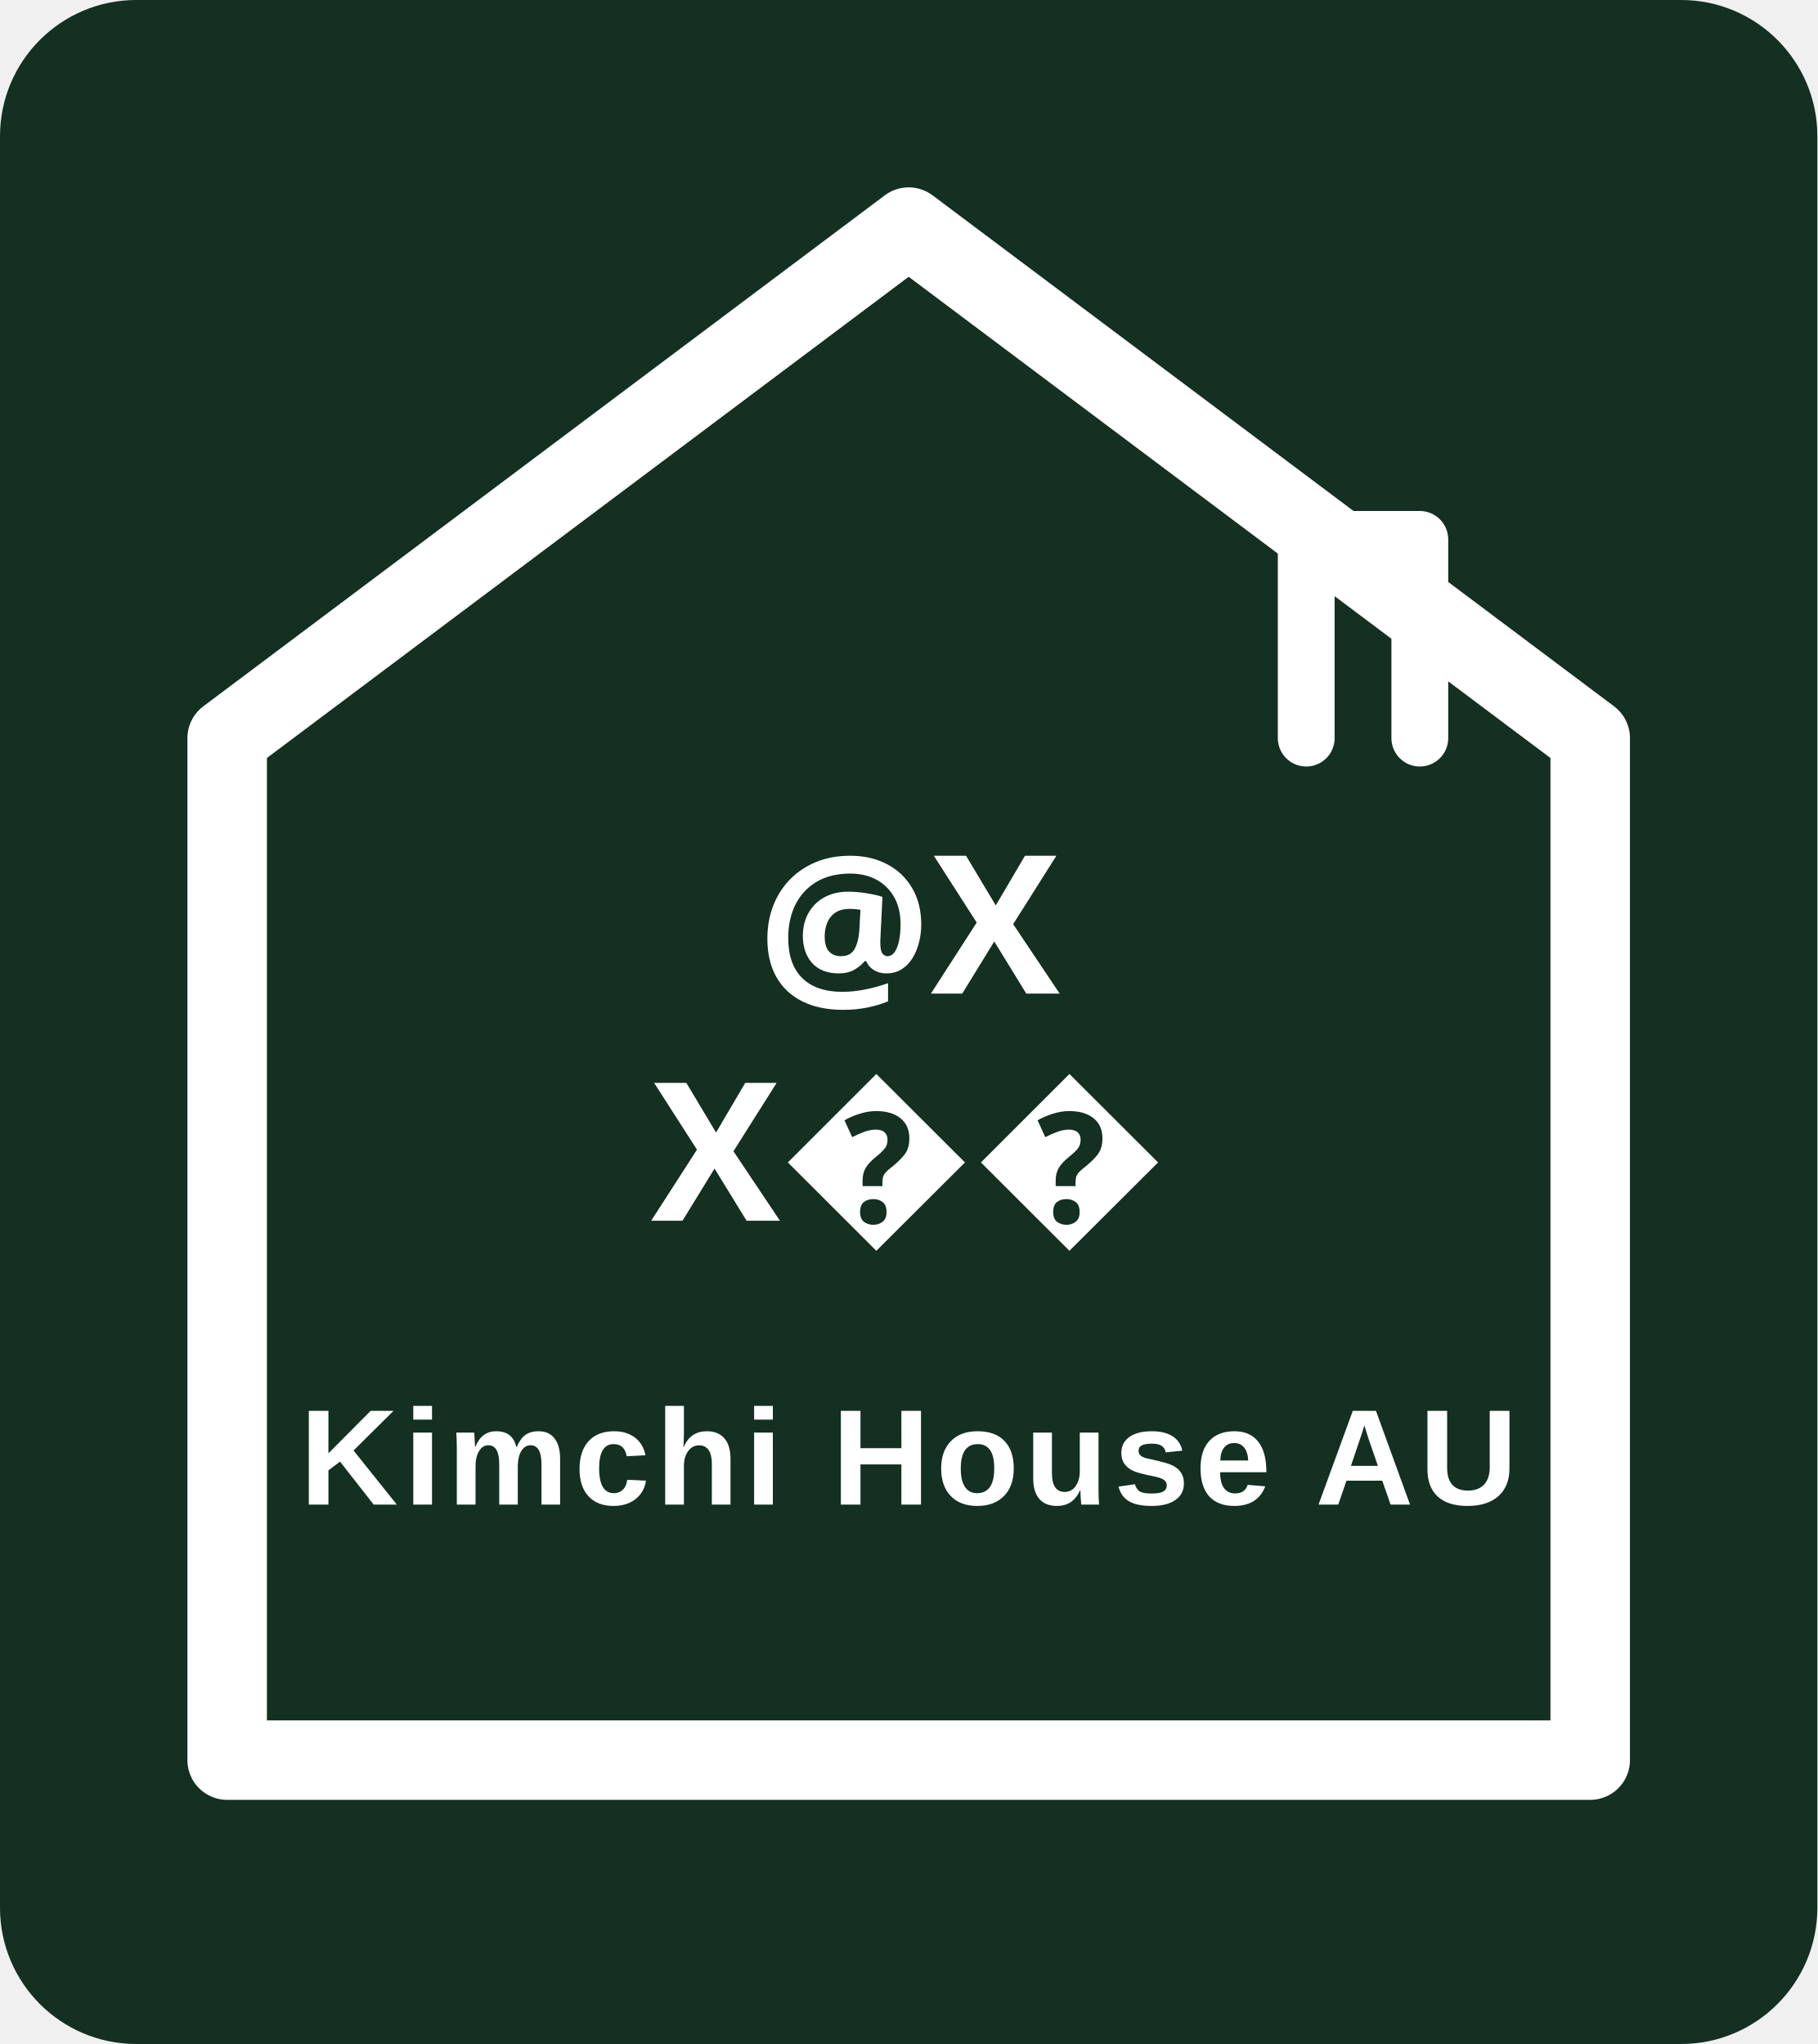
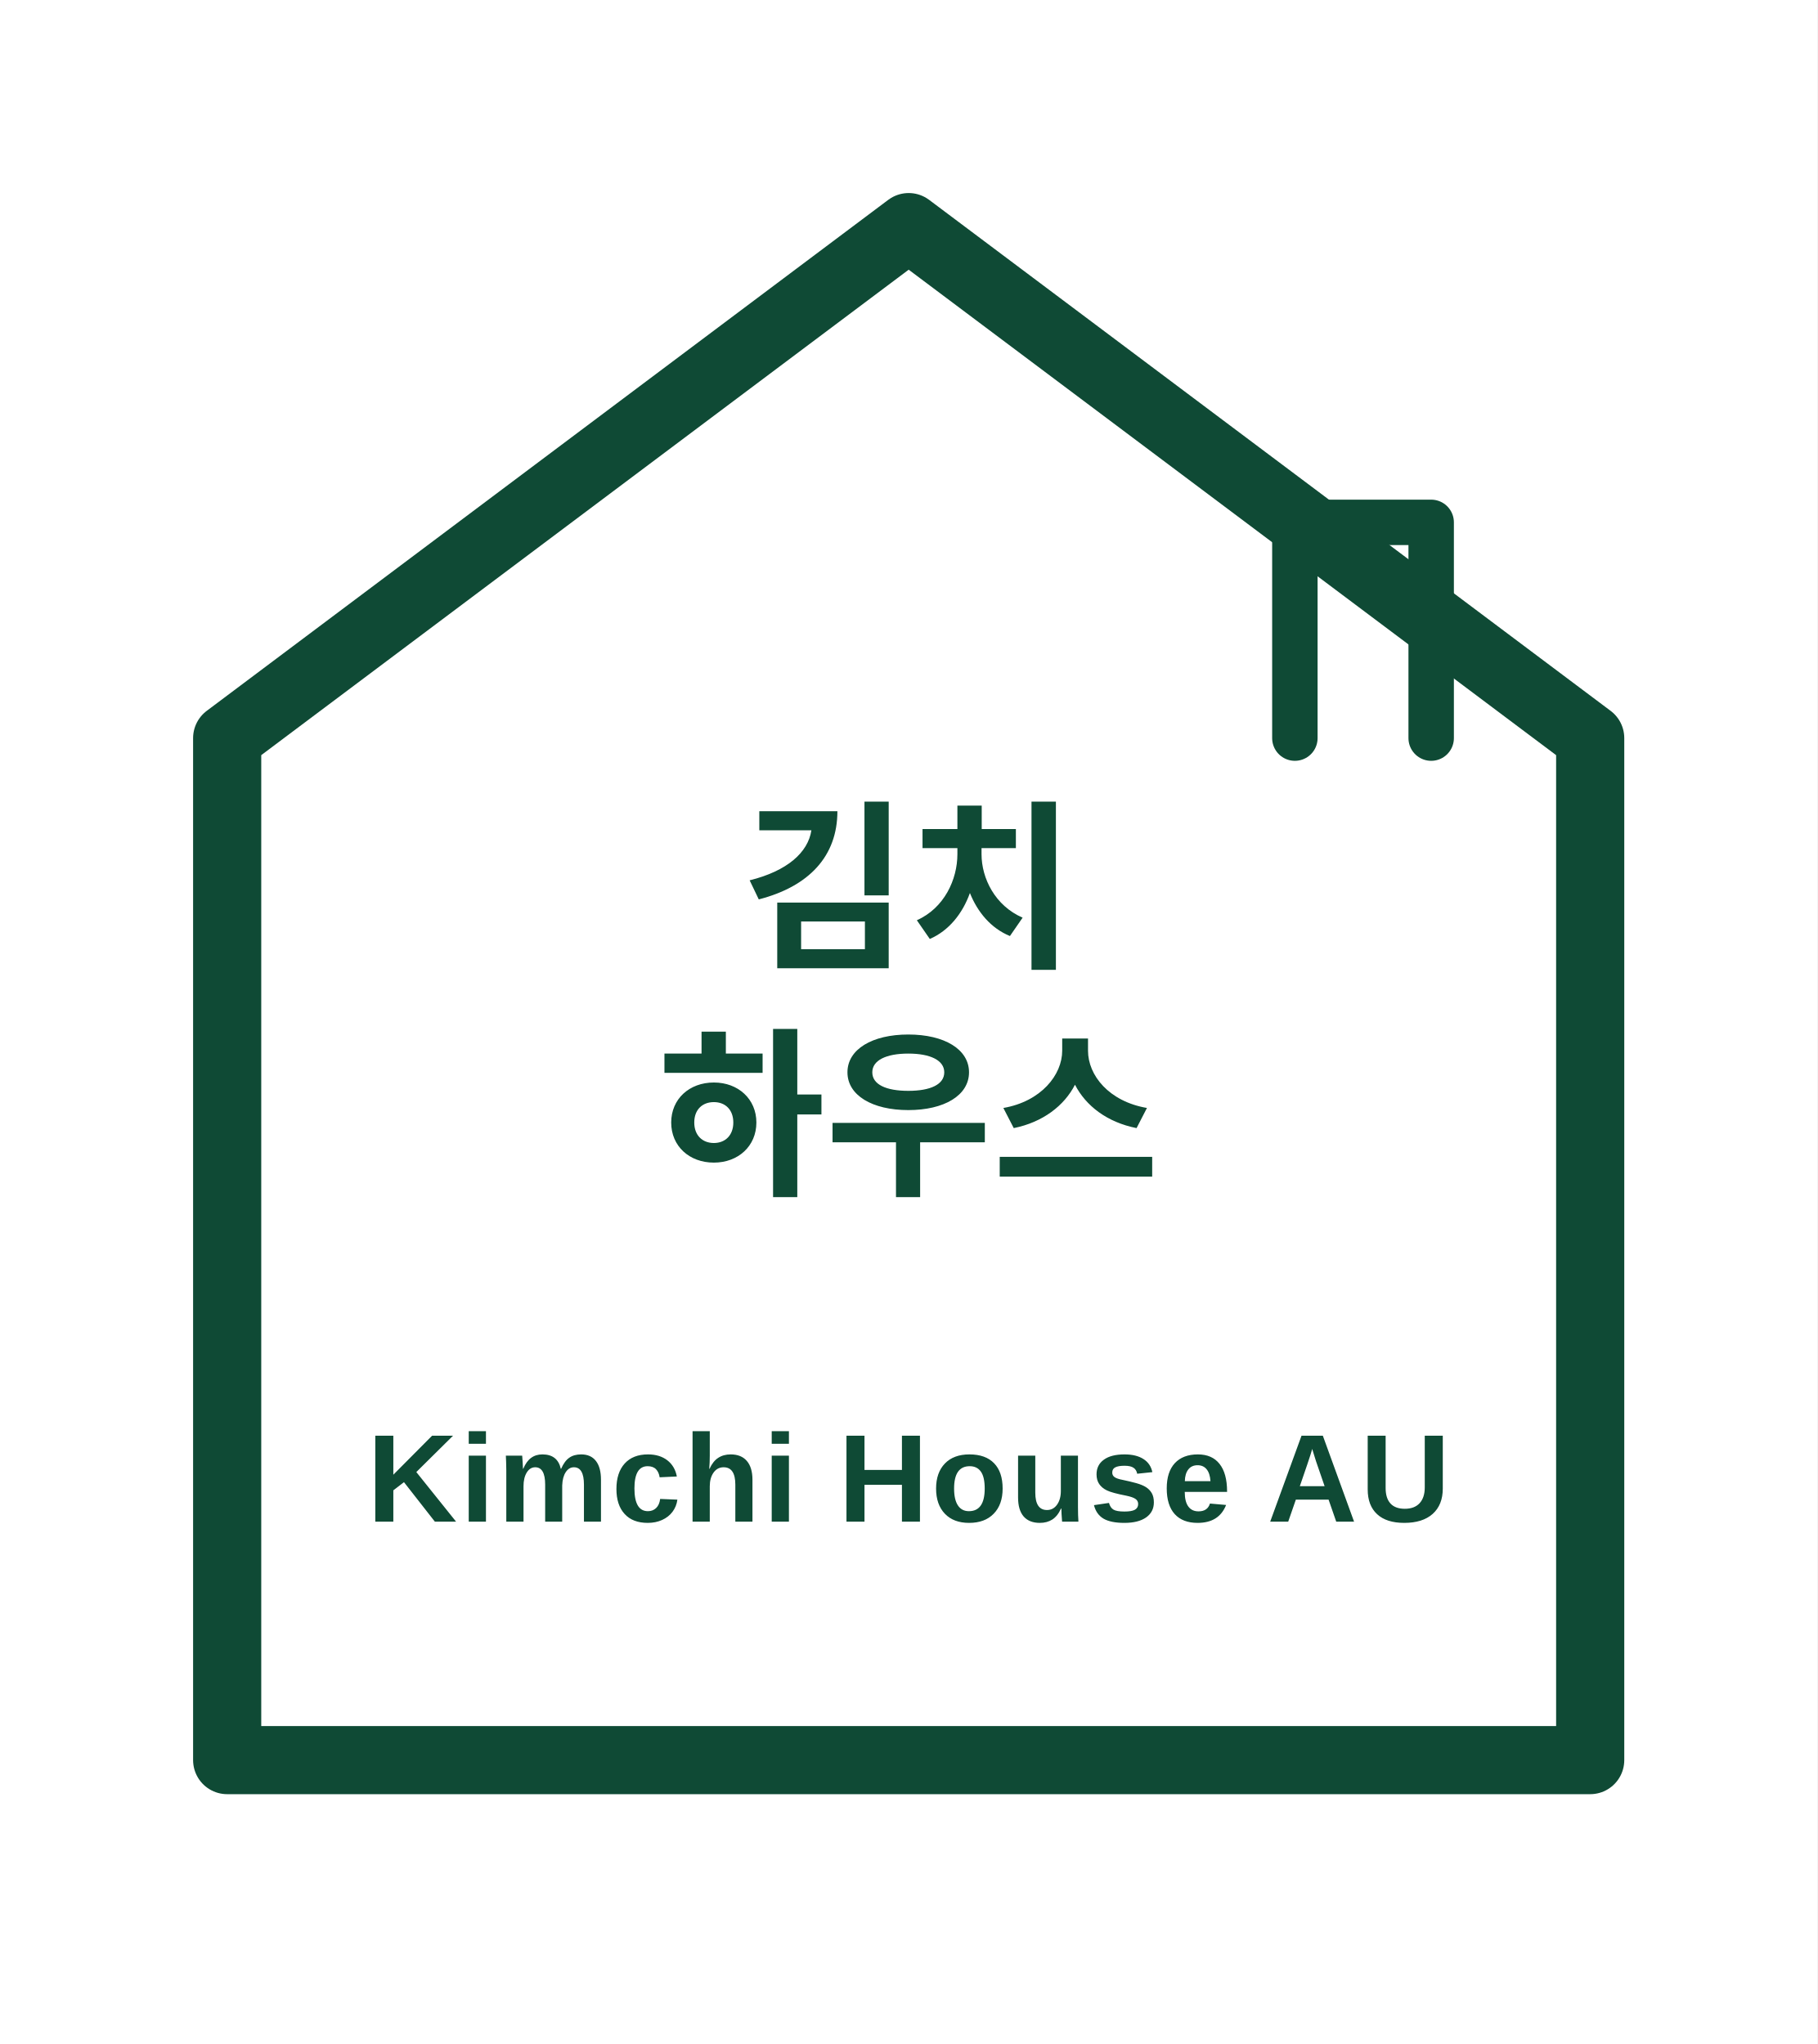
- <svg xmlns="http://www.w3.org/2000/svg" viewBox="0 0 320 360" role="img" aria-label="@XX�� Kimchi House AU">
-   <rect width="320" height="360" rx="24" fill="#133022" />
-   <path d="M40 130 L160 40 L280 130 V310 H40 Z" fill="none" stroke="#FFFFFF" stroke-width="14" stroke-linejoin="round" stroke-linecap="round" />
-   <path d="M230 130 V95 H250 V130" fill="none" stroke="#FFFFFF" stroke-width="10" stroke-linejoin="round" stroke-linecap="round" />
-   <text x="160" y="175" text-anchor="middle" fill="#FFFFFF" font-family="'Noto Sans KR', sans-serif" font-size="34" font-weight="800">@X</text>
-   <text x="160" y="215" text-anchor="middle" fill="#FFFFFF" font-family="'Noto Sans KR', sans-serif" font-size="34" font-weight="800">X��</text>
-   <text x="160" y="265" text-anchor="middle" fill="#FFFFFF" font-family="Arial, sans-serif" font-size="24" font-weight="700" letter-spacing="1">Kimchi House AU</text>
+ <svg xmlns="http://www.w3.org/2000/svg" viewBox="0 0 320 360" role="img" aria-label="김치하우스 Kimchi House AU">
+   <rect width="320" height="360" fill="#ffffff" />
+   <g fill="none" stroke="#0f4a35" stroke-linecap="round" stroke-linejoin="round">
+     <path d="M40 130 L160 40 L280 130 V310 H40 Z" stroke-width="12" />
+     <path d="M228 130 V92 H252 V130" stroke-width="8" />
+   </g>
+   <text x="160" y="168" text-anchor="middle" fill="#0f4a35" font-family="'Noto Sans KR', sans-serif" font-size="32" font-weight="800">김치</text>
+   <text x="160" y="208" text-anchor="middle" fill="#0f4a35" font-family="'Noto Sans KR', sans-serif" font-size="32" font-weight="800">하우스</text>
+   <text x="160" y="268" text-anchor="middle" fill="#0f4a35" font-family="Arial, Helvetica, sans-serif" font-size="22" font-weight="700" letter-spacing="0.5">Kimchi House AU</text>
</svg>
